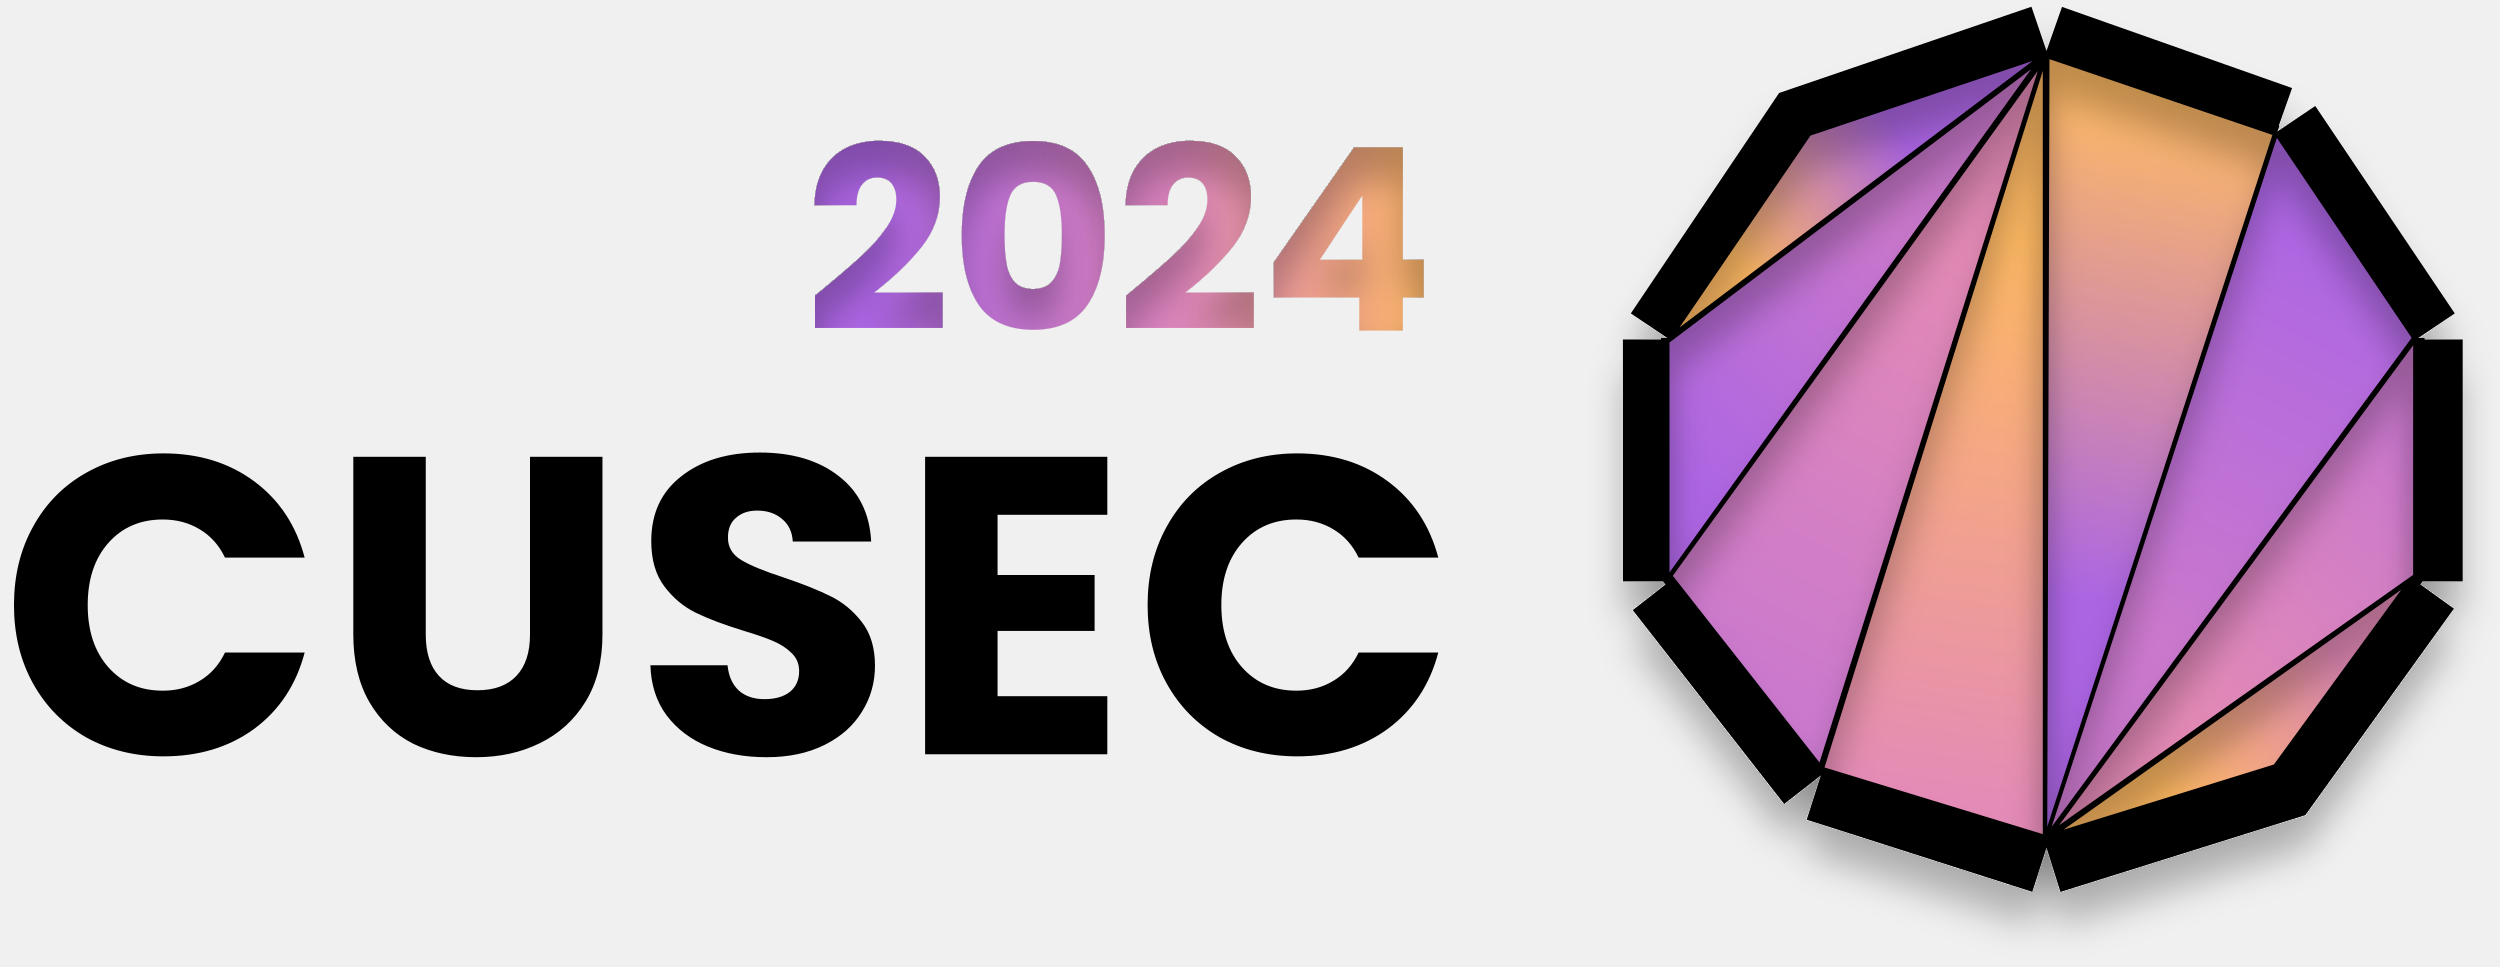
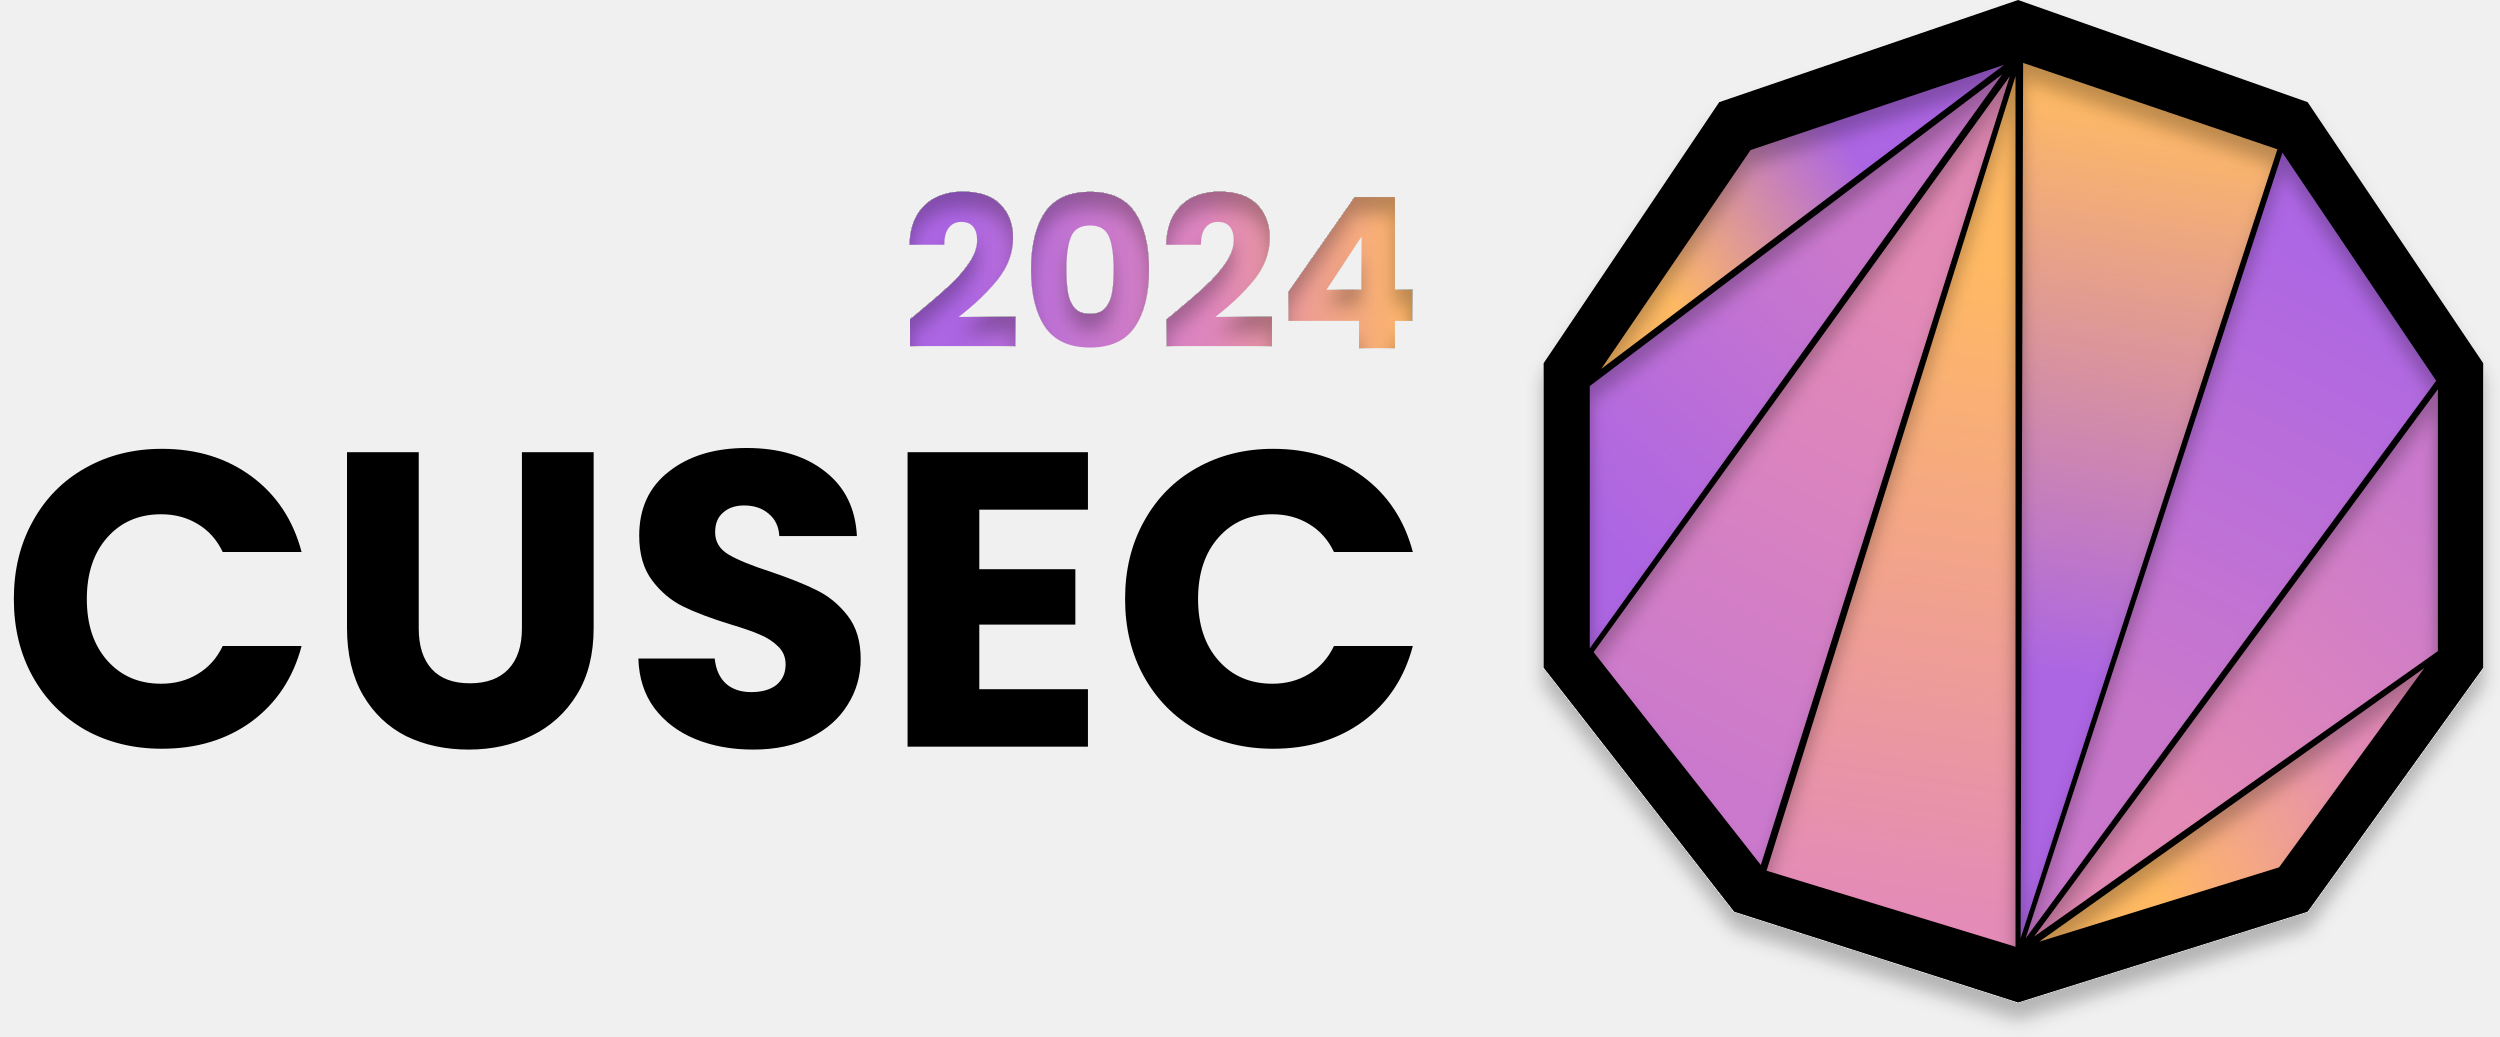
- <svg xmlns="http://www.w3.org/2000/svg" width="295" height="114" viewBox="0 0 295 114" fill="none">
-   <path d="M1.65 71.4C1.65 67.933 2.4 64.85 3.9 62.15C5.4 59.417 7.483 57.3 10.15 55.8C12.85 54.267 15.9 53.5 19.3 53.5C23.467 53.5 27.033 54.6 30 56.8C32.967 59 34.95 62 35.95 65.8H26.55C25.85 64.333 24.85 63.217 23.55 62.45C22.283 61.683 20.833 61.3 19.2 61.3C16.567 61.3 14.433 62.217 12.8 64.05C11.167 65.883 10.35 68.333 10.35 71.4C10.35 74.467 11.167 76.917 12.8 78.75C14.433 80.583 16.567 81.5 19.2 81.5C20.833 81.5 22.283 81.117 23.55 80.35C24.85 79.583 25.85 78.467 26.55 77H35.95C34.95 80.8 32.967 83.8 30 86C27.033 88.167 23.467 89.25 19.3 89.25C15.9 89.25 12.85 88.5 10.15 87C7.483 85.467 5.4 83.35 3.9 80.65C2.4 77.95 1.65 74.867 1.65 71.4ZM50.24 53.9V74.9C50.24 77 50.757 78.617 51.79 79.75C52.823 80.883 54.34 81.45 56.34 81.45C58.34 81.45 59.873 80.883 60.94 79.75C62.007 78.617 62.54 77 62.54 74.9V53.9H71.09V74.85C71.09 77.983 70.423 80.633 69.09 82.8C67.757 84.967 65.957 86.6 63.69 87.7C61.457 88.8 58.957 89.35 56.19 89.35C53.423 89.35 50.94 88.817 48.74 87.75C46.573 86.65 44.857 85.017 43.59 82.85C42.323 80.65 41.69 77.983 41.69 74.85V53.9H50.24ZM90.448 89.35C87.881 89.35 85.581 88.933 83.548 88.1C81.514 87.267 79.881 86.033 78.648 84.4C77.448 82.767 76.814 80.8 76.748 78.5H85.848C85.981 79.8 86.431 80.8 87.198 81.5C87.964 82.167 88.964 82.5 90.198 82.5C91.464 82.5 92.464 82.217 93.198 81.65C93.931 81.05 94.298 80.233 94.298 79.2C94.298 78.333 93.998 77.617 93.398 77.05C92.831 76.483 92.114 76.017 91.248 75.65C90.414 75.283 89.214 74.867 87.648 74.4C85.381 73.7 83.531 73 82.098 72.3C80.664 71.6 79.431 70.567 78.398 69.2C77.364 67.833 76.848 66.05 76.848 63.85C76.848 60.583 78.031 58.033 80.398 56.2C82.764 54.333 85.848 53.4 89.648 53.4C93.514 53.4 96.631 54.333 98.998 56.2C101.364 58.033 102.631 60.6 102.798 63.9H93.548C93.481 62.767 93.064 61.883 92.298 61.25C91.531 60.583 90.548 60.25 89.348 60.25C88.314 60.25 87.481 60.533 86.848 61.1C86.214 61.633 85.898 62.417 85.898 63.45C85.898 64.583 86.431 65.467 87.498 66.1C88.564 66.733 90.231 67.417 92.498 68.15C94.764 68.917 96.598 69.65 97.998 70.35C99.431 71.05 100.664 72.067 101.698 73.4C102.731 74.733 103.248 76.45 103.248 78.55C103.248 80.55 102.731 82.367 101.698 84C100.698 85.633 99.231 86.933 97.298 87.9C95.364 88.867 93.081 89.35 90.448 89.35ZM117.713 60.75V67.85H129.163V74.45H117.713V82.15H130.663V89H109.163V53.9H130.663V60.75H117.713ZM135.418 71.4C135.418 67.933 136.168 64.85 137.668 62.15C139.168 59.417 141.252 57.3 143.918 55.8C146.618 54.267 149.668 53.5 153.068 53.5C157.235 53.5 160.802 54.6 163.768 56.8C166.735 59 168.718 62 169.718 65.8H160.318C159.618 64.333 158.618 63.217 157.318 62.45C156.052 61.683 154.602 61.3 152.968 61.3C150.335 61.3 148.202 62.217 146.568 64.05C144.935 65.883 144.118 68.333 144.118 71.4C144.118 74.467 144.935 76.917 146.568 78.75C148.202 80.583 150.335 81.5 152.968 81.5C154.602 81.5 156.052 81.117 157.318 80.35C158.618 79.583 159.618 78.467 160.318 77H169.718C168.718 80.8 166.735 83.8 163.768 86C160.802 88.167 157.235 89.25 153.068 89.25C149.668 89.25 146.618 88.5 143.918 87C141.252 85.467 139.168 83.35 137.668 80.65C136.168 77.95 135.418 74.867 135.418 71.4Z" fill="black" />
-   <g filter="url(#filter0_i_2080_250)">
-     <path d="M96.17 34.89C96.85 34.35 97.16 34.1 97.1 34.14C99.06 32.52 100.6 31.19 101.72 30.15C102.86 29.11 103.82 28.02 104.6 26.88C105.38 25.74 105.77 24.63 105.77 23.55C105.77 22.73 105.58 22.09 105.2 21.63C104.82 21.17 104.25 20.94 103.49 20.94C102.73 20.94 102.13 21.23 101.69 21.81C101.27 22.37 101.06 23.17 101.06 24.21H96.11C96.15 22.51 96.51 21.09 97.19 19.95C97.89 18.81 98.8 17.97 99.92 17.43C101.06 16.89 102.32 16.62 103.7 16.62C106.08 16.62 107.87 17.23 109.07 18.45C110.29 19.67 110.9 21.26 110.9 23.22C110.9 25.36 110.17 27.35 108.71 29.19C107.25 31.01 105.39 32.79 103.13 34.53H111.23V38.7H96.17V34.89ZM113.489 27.75C113.489 24.31 114.149 21.6 115.469 19.62C116.809 17.64 118.959 16.65 121.919 16.65C124.879 16.65 127.019 17.64 128.339 19.62C129.679 21.6 130.349 24.31 130.349 27.75C130.349 31.23 129.679 33.96 128.339 35.94C127.019 37.92 124.879 38.91 121.919 38.91C118.959 38.91 116.809 37.92 115.469 35.94C114.149 33.96 113.489 31.23 113.489 27.75ZM125.309 27.75C125.309 25.73 125.089 24.18 124.649 23.1C124.209 22 123.299 21.45 121.919 21.45C120.539 21.45 119.629 22 119.189 23.1C118.749 24.18 118.529 25.73 118.529 27.75C118.529 29.11 118.609 30.24 118.769 31.14C118.929 32.02 119.249 32.74 119.729 33.3C120.229 33.84 120.959 34.11 121.919 34.11C122.879 34.11 123.599 33.84 124.079 33.3C124.579 32.74 124.909 32.02 125.069 31.14C125.229 30.24 125.309 29.11 125.309 27.75ZM132.879 34.89C133.559 34.35 133.869 34.1 133.809 34.14C135.769 32.52 137.309 31.19 138.429 30.15C139.569 29.11 140.529 28.02 141.309 26.88C142.089 25.74 142.479 24.63 142.479 23.55C142.479 22.73 142.289 22.09 141.909 21.63C141.529 21.17 140.959 20.94 140.199 20.94C139.439 20.94 138.839 21.23 138.399 21.81C137.979 22.37 137.769 23.17 137.769 24.21H132.819C132.859 22.51 133.219 21.09 133.899 19.95C134.599 18.81 135.509 17.97 136.629 17.43C137.769 16.89 139.029 16.62 140.409 16.62C142.789 16.62 144.579 17.23 145.779 18.45C146.999 19.67 147.609 21.26 147.609 23.22C147.609 25.36 146.879 27.35 145.419 29.19C143.959 31.01 142.099 32.79 139.839 34.53H147.939V38.7H132.879V34.89ZM150.318 35.1V30.96L159.798 17.4H165.528V30.66H167.988V35.1H165.528V39H160.398V35.1H150.318ZM160.758 23.04L155.718 30.66H160.758V23.04Z" fill="url(#paint0_linear_2080_250)" />
+ <svg xmlns="http://www.w3.org/2000/svg" width="596" height="247" viewBox="0 0 596 247" fill="none">
+   <path d="M3.3 142.8C3.3 135.867 4.8 129.7 7.8 124.3C10.8 118.833 14.967 114.6 20.3 111.6C25.7 108.533 31.8 107 38.6 107C46.933 107 54.067 109.2 60 113.6C65.933 118 69.9 124 71.9 131.6H53.1C51.7 128.667 49.7 126.433 47.1 124.9C44.567 123.367 41.667 122.6 38.4 122.6C33.133 122.6 28.867 124.433 25.6 128.1C22.333 131.767 20.7 136.667 20.7 142.8C20.7 148.933 22.333 153.833 25.6 157.5C28.867 161.167 33.133 163 38.4 163C41.667 163 44.567 162.233 47.1 160.7C49.7 159.167 51.7 156.933 53.1 154H71.9C69.9 161.6 65.933 167.6 60 172C54.067 176.333 46.933 178.5 38.6 178.5C31.8 178.5 25.7 177 20.3 174C14.967 170.933 10.8 166.7 7.8 161.3C4.8 155.9 3.3 149.733 3.3 142.8ZM99.826 107.8V149.8C99.826 154 100.859 157.233 102.926 159.5C104.993 161.767 108.026 162.9 112.026 162.9C116.026 162.9 119.093 161.767 121.226 159.5C123.359 157.233 124.426 154 124.426 149.8V107.8H141.526V149.7C141.526 155.967 140.193 161.267 137.526 165.6C134.859 169.933 131.259 173.2 126.726 175.4C122.259 177.6 117.259 178.7 111.726 178.7C106.193 178.7 101.226 177.633 96.826 175.5C92.493 173.3 89.059 170.033 86.526 165.7C83.993 161.3 82.726 155.967 82.726 149.7V107.8H99.826ZM179.588 178.7C174.454 178.7 169.854 177.867 165.788 176.2C161.721 174.533 158.454 172.067 155.988 168.8C153.588 165.533 152.321 161.6 152.188 157H170.388C170.654 159.6 171.554 161.6 173.088 163C174.621 164.333 176.621 165 179.088 165C181.621 165 183.621 164.433 185.088 163.3C186.554 162.1 187.288 160.467 187.288 158.4C187.288 156.667 186.688 155.233 185.488 154.1C184.354 152.967 182.921 152.033 181.188 151.3C179.521 150.567 177.121 149.733 173.988 148.8C169.454 147.4 165.754 146 162.888 144.6C160.021 143.2 157.554 141.133 155.488 138.4C153.421 135.667 152.388 132.1 152.388 127.7C152.388 121.167 154.754 116.067 159.488 112.4C164.221 108.667 170.388 106.8 177.988 106.8C185.721 106.8 191.954 108.667 196.688 112.4C201.421 116.067 203.954 121.2 204.288 127.8H185.788C185.654 125.533 184.821 123.767 183.288 122.5C181.754 121.167 179.788 120.5 177.388 120.5C175.321 120.5 173.654 121.067 172.388 122.2C171.121 123.267 170.488 124.833 170.488 126.9C170.488 129.167 171.554 130.933 173.688 132.2C175.821 133.467 179.154 134.833 183.688 136.3C188.221 137.833 191.888 139.3 194.688 140.7C197.554 142.1 200.021 144.133 202.088 146.8C204.154 149.467 205.188 152.9 205.188 157.1C205.188 161.1 204.154 164.733 202.088 168C200.088 171.267 197.154 173.867 193.288 175.8C189.421 177.733 184.854 178.7 179.588 178.7ZM233.465 121.5V135.7H256.365V148.9H233.465V164.3H259.365V178H216.365V107.8H259.365V121.5H233.465ZM268.221 142.8C268.221 135.867 269.721 129.7 272.721 124.3C275.721 118.833 279.887 114.6 285.221 111.6C290.621 108.533 296.721 107 303.521 107C311.854 107 318.987 109.2 324.921 113.6C330.854 118 334.821 124 336.821 131.6H318.021C316.621 128.667 314.621 126.433 312.021 124.9C309.487 123.367 306.587 122.6 303.321 122.6C298.054 122.6 293.787 124.433 290.521 128.1C287.254 131.767 285.621 136.667 285.621 142.8C285.621 148.933 287.254 153.833 290.521 157.5C293.787 161.167 298.054 163 303.321 163C306.587 163 309.487 162.233 312.021 160.7C314.621 159.167 316.621 156.933 318.021 154H336.821C334.821 161.6 330.854 167.6 324.921 172C318.987 176.333 311.854 178.5 303.521 178.5C296.721 178.5 290.621 177 285.221 174C279.887 170.933 275.721 166.7 272.721 161.3C269.721 155.9 268.221 149.733 268.221 142.8Z" fill="black" />
+   <g filter="url(#filter0_i_496_562)">
+     <path d="M216.95 76.15C218.083 75.25 218.6 74.833 218.5 74.9C221.767 72.2 224.333 69.983 226.2 68.25C228.1 66.517 229.7 64.7 231 62.8C232.3 60.9 232.95 59.05 232.95 57.25C232.95 55.883 232.633 54.817 232 54.05C231.367 53.283 230.417 52.9 229.15 52.9C227.883 52.9 226.883 53.383 226.15 54.35C225.45 55.283 225.1 56.617 225.1 58.35H216.85C216.917 55.517 217.517 53.15 218.65 51.25C219.817 49.35 221.333 47.95 223.2 47.05C225.1 46.15 227.2 45.7 229.5 45.7C233.467 45.7 236.45 46.717 238.45 48.75C240.483 50.783 241.5 53.433 241.5 56.7C241.5 60.267 240.283 63.583 237.85 66.65C235.417 69.683 232.317 72.65 228.55 75.55H242.05V82.5H216.95V76.15ZM245.814 64.25C245.814 58.517 246.914 54 249.114 50.7C251.348 47.4 254.931 45.75 259.864 45.75C264.798 45.75 268.364 47.4 270.564 50.7C272.798 54 273.914 58.517 273.914 64.25C273.914 70.05 272.798 74.6 270.564 77.9C268.364 81.2 264.798 82.85 259.864 82.85C254.931 82.85 251.348 81.2 249.114 77.9C246.914 74.6 245.814 70.05 245.814 64.25ZM265.514 64.25C265.514 60.883 265.148 58.3 264.414 56.5C263.681 54.667 262.164 53.75 259.864 53.75C257.564 53.75 256.048 54.667 255.314 56.5C254.581 58.3 254.214 60.883 254.214 64.25C254.214 66.517 254.348 68.4 254.614 69.9C254.881 71.367 255.414 72.567 256.214 73.5C257.048 74.4 258.264 74.85 259.864 74.85C261.464 74.85 262.664 74.4 263.464 73.5C264.298 72.567 264.848 71.367 265.114 69.9C265.381 68.4 265.514 66.517 265.514 64.25ZM278.132 76.15C279.265 75.25 279.782 74.833 279.682 74.9C282.948 72.2 285.515 69.983 287.382 68.25C289.282 66.517 290.882 64.7 292.182 62.8C293.482 60.9 294.132 59.05 294.132 57.25C294.132 55.883 293.815 54.817 293.182 54.05C292.548 53.283 291.598 52.9 290.332 52.9C289.065 52.9 288.065 53.383 287.332 54.35C286.632 55.283 286.282 56.617 286.282 58.35H278.032C278.098 55.517 278.698 53.15 279.832 51.25C280.998 49.35 282.515 47.95 284.382 47.05C286.282 46.15 288.382 45.7 290.682 45.7C294.648 45.7 297.632 46.717 299.632 48.75C301.665 50.783 302.682 53.433 302.682 56.7C302.682 60.267 301.465 63.583 299.032 66.65C296.598 69.683 293.498 72.65 289.732 75.55H303.232V82.5H278.132V76.15ZM307.196 76.5V69.6L322.996 47H332.546V69.1H336.646V76.5H332.546V83H323.996V76.5H307.196ZM324.596 56.4L316.196 69.1H324.596V56.4Z" fill="url(#paint0_linear_496_562)" />
  </g>
-   <g filter="url(#filter1_d_2080_250)">
-     <path d="M241.488 100L214.865 91.487L197 68.608V40.053L213.464 15.577L241.488 6L268.636 15.577L285.1 40.053V68.608L268.636 91.487L241.488 100Z" fill="white" />
-     <path d="M241.488 6V100M241.488 6L214.865 91.487M241.488 6L197 68.608M241.488 6L197 40.053M241.488 6L213.464 15.577L197 40.053M241.488 6L268.636 15.577M241.488 100L214.865 91.487M241.488 100L268.636 91.487L285.1 68.608M241.488 100L285.1 68.608M241.488 100L285.1 40.053M241.488 100L268.636 15.577M214.865 91.487L197 68.608M197 68.608V40.053M285.1 68.608V40.053M285.1 40.053L268.636 15.577" stroke="black" stroke-width="11" />
+   <g filter="url(#filter1_d_496_562)">
+     <path d="M481.113 239L413.423 217.355L368 159.183V86.581L409.861 24.351L481.113 0L550.139 24.351L592 86.581V159.183L550.139 217.355L481.113 239Z" fill="black" />
  </g>
-   <g filter="url(#filter2_d_2080_250)">
-     <path d="M241.488 98.82L214.865 90.449L197 67.953V39.876L213.464 15.81L241.488 6.393L268.636 15.81L285.1 39.876V67.953L268.636 90.449L241.488 98.82Z" fill="white" />
-     <path d="M241.488 6.393V98.82M241.488 6.393L214.865 90.449M241.488 6.393L197 67.953M241.488 6.393L197 39.876M241.488 6.393L213.464 15.81L197 39.876M241.488 6.393L268.636 15.81M241.488 98.82L214.865 90.449M241.488 98.82L268.636 90.449L285.1 67.953M241.488 98.82L285.1 67.953M241.488 98.82L285.1 39.876M241.488 98.82L268.636 15.81M214.865 90.449L197 67.953M197 67.953V39.876M285.1 67.953V39.876M285.1 39.876L268.636 15.81" stroke="black" stroke-width="2" />
+   <g filter="url(#filter2_i_496_562)">
+     <path d="M421.141 207.578L480.5 18.172V225.703L421.141 207.578Z" fill="url(#paint1_linear_496_562)" />
  </g>
-   <g filter="url(#filter3_i_2080_250)">
-     <path d="M215.289 90.561L241.05 8.36V98.427L215.289 90.561Z" fill="url(#paint1_linear_2080_250)" />
+   <g filter="url(#filter3_i_496_562)">
+     <path d="M419.781 206.219L379.906 155.465L479.141 18.172L419.781 206.219Z" fill="url(#paint2_linear_496_562)" />
  </g>
-   <g filter="url(#filter4_i_2080_250)">
-     <path d="M214.699 89.971L197.393 67.944L240.46 8.36L214.699 89.971Z" fill="url(#paint2_linear_2080_250)" />
+   <g filter="url(#filter4_i_496_562)">
+     <path d="M379 154.562V92.031L477.328 17.718L379 154.562Z" fill="url(#paint3_linear_496_562)" />
  </g>
-   <g filter="url(#filter5_i_2080_250)">
-     <path d="M197 67.552V40.414L239.674 8.163L197 67.552Z" fill="url(#paint3_linear_2080_250)" />
+   <g filter="url(#filter5_i_496_562)">
+     <path d="M417.342 35.769L381.719 87.953L477.781 15.453L417.342 35.769Z" fill="url(#paint4_linear_496_562)" />
  </g>
-   <g filter="url(#filter6_i_2080_250)">
-     <path d="M213.64 15.997L198.18 38.644L239.87 7.18L213.64 15.997Z" fill="url(#paint4_linear_2080_250)" />
+   <g filter="url(#filter6_i_496_562)">
+     <path d="M542.931 35.592L481.709 223.689L482.313 15L542.931 35.592Z" fill="url(#paint5_linear_496_562)" />
  </g>
-   <g filter="url(#filter7_i_2080_250)">
-     <path d="M268.145 15.92L241.575 97.553L241.837 6.983L268.145 15.92Z" fill="url(#paint5_linear_2080_250)" />
+   <g filter="url(#filter7_i_496_562)">
+     <path d="M544.139 36.398L580.792 90.772L482.917 223.689L544.139 36.398Z" fill="url(#paint6_linear_496_562)" />
  </g>
-   <g filter="url(#filter8_i_2080_250)">
-     <path d="M268.669 16.27L284.576 39.868L242.099 97.553L268.669 16.27Z" fill="url(#paint6_linear_2080_250)" />
+   <g filter="url(#filter8_i_496_562)">
+     <path d="M581.195 92.786L581.195 155.217L484.931 223.286L581.195 92.786Z" fill="url(#paint7_linear_496_562)" />
  </g>
-   <g filter="url(#filter9_i_2080_250)">
-     <path d="M284.751 40.742L284.751 67.836L242.973 97.378L284.751 40.742Z" fill="url(#paint7_linear_2080_250)" />
-   </g>
-   <g filter="url(#filter10_i_2080_250)">
-     <path d="M268.319 90.211L283.352 69.584L243.497 97.902L268.319 90.211Z" fill="url(#paint8_linear_2080_250)" />
+   <g filter="url(#filter9_i_496_562)">
+     <path d="M543.334 206.772L577.972 159.245L486.139 224.495L543.334 206.772Z" fill="url(#paint8_linear_496_562)" />
  </g>
  <defs>
-     <filter id="filter0_i_2080_250" x="96.11" y="16.62" width="71.878" height="26.38" filterUnits="userSpaceOnUse" color-interpolation-filters="sRGB">
+     <filter id="filter0_i_496_562" x="216.85" y="45.7" width="119.796" height="41.3" filterUnits="userSpaceOnUse" color-interpolation-filters="sRGB">
      <feFlood flood-opacity="0" result="BackgroundImageFix" />
      <feBlend mode="normal" in="SourceGraphic" in2="BackgroundImageFix" result="shape" />
      <feColorMatrix in="SourceAlpha" type="matrix" values="0 0 0 0 0 0 0 0 0 0 0 0 0 0 0 0 0 0 127 0" result="hardAlpha" />
      <feOffset dy="4" />
      <feGaussianBlur stdDeviation="2" />
      <feComposite in2="hardAlpha" operator="arithmetic" k2="-1" k3="1" />
      <feColorMatrix type="matrix" values="0 0 0 0 0 0 0 0 0 0 0 0 0 0 0 0 0 0 0.25 0" />
-       <feBlend mode="normal" in2="shape" result="effect1_innerShadow_2080_250" />
+       <feBlend mode="normal" in2="shape" result="effect1_innerShadow_496_562" />
    </filter>
-     <filter id="filter1_d_2080_250" x="187.5" y="0.178" width="107.1" height="113.591" filterUnits="userSpaceOnUse" color-interpolation-filters="sRGB">
+     <filter id="filter1_d_496_562" x="364" y="0" width="232" height="247" filterUnits="userSpaceOnUse" color-interpolation-filters="sRGB">
      <feFlood flood-opacity="0" result="BackgroundImageFix" />
      <feColorMatrix in="SourceAlpha" type="matrix" values="0 0 0 0 0 0 0 0 0 0 0 0 0 0 0 0 0 0 127 0" result="hardAlpha" />
      <feOffset dy="4" />
      <feGaussianBlur stdDeviation="2" />
      <feComposite in2="hardAlpha" operator="out" />
      <feColorMatrix type="matrix" values="0 0 0 0 0 0 0 0 0 0 0 0 0 0 0 0 0 0 0.25 0" />
-       <feBlend mode="normal" in2="BackgroundImageFix" result="effect1_dropShadow_2080_250" />
-       <feBlend mode="normal" in="SourceGraphic" in2="effect1_dropShadow_2080_250" result="shape" />
+       <feBlend mode="normal" in2="BackgroundImageFix" result="effect1_dropShadow_496_562" />
+       <feBlend mode="normal" in="SourceGraphic" in2="effect1_dropShadow_496_562" result="shape" />
    </filter>
-     <filter id="filter2_d_2080_250" x="192" y="5.337" width="98.1" height="102.531" filterUnits="userSpaceOnUse" color-interpolation-filters="sRGB">
-       <feFlood flood-opacity="0" result="BackgroundImageFix" />
-       <feColorMatrix in="SourceAlpha" type="matrix" values="0 0 0 0 0 0 0 0 0 0 0 0 0 0 0 0 0 0 127 0" result="hardAlpha" />
-       <feOffset dy="4" />
-       <feGaussianBlur stdDeviation="2" />
-       <feComposite in2="hardAlpha" operator="out" />
-       <feColorMatrix type="matrix" values="0 0 0 0 0 0 0 0 0 0 0 0 0 0 0 0 0 0 0.25 0" />
-       <feBlend mode="normal" in2="BackgroundImageFix" result="effect1_dropShadow_2080_250" />
-       <feBlend mode="normal" in="SourceGraphic" in2="effect1_dropShadow_2080_250" result="shape" />
-     </filter>
-     <filter id="filter3_i_2080_250" x="215.289" y="8.36" width="25.762" height="94.067" filterUnits="userSpaceOnUse" color-interpolation-filters="sRGB">
+     <filter id="filter2_i_496_562" x="421.141" y="18.172" width="59.359" height="211.531" filterUnits="userSpaceOnUse" color-interpolation-filters="sRGB">
      <feFlood flood-opacity="0" result="BackgroundImageFix" />
      <feBlend mode="normal" in="SourceGraphic" in2="BackgroundImageFix" result="shape" />
      <feColorMatrix in="SourceAlpha" type="matrix" values="0 0 0 0 0 0 0 0 0 0 0 0 0 0 0 0 0 0 127 0" result="hardAlpha" />
      <feOffset dy="4" />
      <feGaussianBlur stdDeviation="2" />
      <feComposite in2="hardAlpha" operator="arithmetic" k2="-1" k3="1" />
      <feColorMatrix type="matrix" values="0 0 0 0 0 0 0 0 0 0 0 0 0 0 0 0 0 0 0.25 0" />
-       <feBlend mode="normal" in2="shape" result="effect1_innerShadow_2080_250" />
+       <feBlend mode="normal" in2="shape" result="effect1_innerShadow_496_562" />
    </filter>
-     <filter id="filter4_i_2080_250" x="197.393" y="8.36" width="43.067" height="85.611" filterUnits="userSpaceOnUse" color-interpolation-filters="sRGB">
+     <filter id="filter3_i_496_562" x="379.906" y="18.172" width="99.234" height="192.047" filterUnits="userSpaceOnUse" color-interpolation-filters="sRGB">
      <feFlood flood-opacity="0" result="BackgroundImageFix" />
      <feBlend mode="normal" in="SourceGraphic" in2="BackgroundImageFix" result="shape" />
      <feColorMatrix in="SourceAlpha" type="matrix" values="0 0 0 0 0 0 0 0 0 0 0 0 0 0 0 0 0 0 127 0" result="hardAlpha" />
      <feOffset dy="4" />
      <feGaussianBlur stdDeviation="2" />
      <feComposite in2="hardAlpha" operator="arithmetic" k2="-1" k3="1" />
      <feColorMatrix type="matrix" values="0 0 0 0 0 0 0 0 0 0 0 0 0 0 0 0 0 0 0.25 0" />
-       <feBlend mode="normal" in2="shape" result="effect1_innerShadow_2080_250" />
+       <feBlend mode="normal" in2="shape" result="effect1_innerShadow_496_562" />
    </filter>
-     <filter id="filter5_i_2080_250" x="197" y="8.163" width="42.674" height="63.389" filterUnits="userSpaceOnUse" color-interpolation-filters="sRGB">
+     <filter id="filter4_i_496_562" x="379" y="17.718" width="98.328" height="140.844" filterUnits="userSpaceOnUse" color-interpolation-filters="sRGB">
      <feFlood flood-opacity="0" result="BackgroundImageFix" />
      <feBlend mode="normal" in="SourceGraphic" in2="BackgroundImageFix" result="shape" />
      <feColorMatrix in="SourceAlpha" type="matrix" values="0 0 0 0 0 0 0 0 0 0 0 0 0 0 0 0 0 0 127 0" result="hardAlpha" />
      <feOffset dy="4" />
      <feGaussianBlur stdDeviation="2" />
      <feComposite in2="hardAlpha" operator="arithmetic" k2="-1" k3="1" />
      <feColorMatrix type="matrix" values="0 0 0 0 0 0 0 0 0 0 0 0 0 0 0 0 0 0 0.25 0" />
-       <feBlend mode="normal" in2="shape" result="effect1_innerShadow_2080_250" />
+       <feBlend mode="normal" in2="shape" result="effect1_innerShadow_496_562" />
    </filter>
-     <filter id="filter6_i_2080_250" x="198.18" y="7.18" width="41.69" height="35.464" filterUnits="userSpaceOnUse" color-interpolation-filters="sRGB">
+     <filter id="filter5_i_496_562" x="381.719" y="15.453" width="96.062" height="76.5" filterUnits="userSpaceOnUse" color-interpolation-filters="sRGB">
      <feFlood flood-opacity="0" result="BackgroundImageFix" />
      <feBlend mode="normal" in="SourceGraphic" in2="BackgroundImageFix" result="shape" />
      <feColorMatrix in="SourceAlpha" type="matrix" values="0 0 0 0 0 0 0 0 0 0 0 0 0 0 0 0 0 0 127 0" result="hardAlpha" />
      <feOffset dy="4" />
      <feGaussianBlur stdDeviation="2" />
      <feComposite in2="hardAlpha" operator="arithmetic" k2="-1" k3="1" />
      <feColorMatrix type="matrix" values="0 0 0 0 0 0 0 0 0 0 0 0 0 0 0 0 0 0 0.25 0" />
-       <feBlend mode="normal" in2="shape" result="effect1_innerShadow_2080_250" />
+       <feBlend mode="normal" in2="shape" result="effect1_innerShadow_496_562" />
    </filter>
-     <filter id="filter7_i_2080_250" x="241.575" y="6.983" width="26.57" height="94.57" filterUnits="userSpaceOnUse" color-interpolation-filters="sRGB">
+     <filter id="filter6_i_496_562" x="481.708" y="15" width="61.222" height="212.689" filterUnits="userSpaceOnUse" color-interpolation-filters="sRGB">
      <feFlood flood-opacity="0" result="BackgroundImageFix" />
      <feBlend mode="normal" in="SourceGraphic" in2="BackgroundImageFix" result="shape" />
      <feColorMatrix in="SourceAlpha" type="matrix" values="0 0 0 0 0 0 0 0 0 0 0 0 0 0 0 0 0 0 127 0" result="hardAlpha" />
      <feOffset dy="4" />
      <feGaussianBlur stdDeviation="2" />
      <feComposite in2="hardAlpha" operator="arithmetic" k2="-1" k3="1" />
      <feColorMatrix type="matrix" values="0 0 0 0 0 0 0 0 0 0 0 0 0 0 0 0 0 0 0.25 0" />
-       <feBlend mode="normal" in2="shape" result="effect1_innerShadow_2080_250" />
+       <feBlend mode="normal" in2="shape" result="effect1_innerShadow_496_562" />
    </filter>
-     <filter id="filter8_i_2080_250" x="242.099" y="16.27" width="42.477" height="85.283" filterUnits="userSpaceOnUse" color-interpolation-filters="sRGB">
+     <filter id="filter7_i_496_562" x="482.917" y="36.398" width="97.875" height="191.292" filterUnits="userSpaceOnUse" color-interpolation-filters="sRGB">
      <feFlood flood-opacity="0" result="BackgroundImageFix" />
      <feBlend mode="normal" in="SourceGraphic" in2="BackgroundImageFix" result="shape" />
      <feColorMatrix in="SourceAlpha" type="matrix" values="0 0 0 0 0 0 0 0 0 0 0 0 0 0 0 0 0 0 127 0" result="hardAlpha" />
      <feOffset dy="4" />
      <feGaussianBlur stdDeviation="2" />
      <feComposite in2="hardAlpha" operator="arithmetic" k2="-1" k3="1" />
      <feColorMatrix type="matrix" values="0 0 0 0 0 0 0 0 0 0 0 0 0 0 0 0 0 0 0.25 0" />
-       <feBlend mode="normal" in2="shape" result="effect1_innerShadow_2080_250" />
+       <feBlend mode="normal" in2="shape" result="effect1_innerShadow_496_562" />
    </filter>
-     <filter id="filter9_i_2080_250" x="242.973" y="40.742" width="41.778" height="60.636" filterUnits="userSpaceOnUse" color-interpolation-filters="sRGB">
+     <filter id="filter8_i_496_562" x="484.931" y="92.786" width="96.264" height="134.5" filterUnits="userSpaceOnUse" color-interpolation-filters="sRGB">
      <feFlood flood-opacity="0" result="BackgroundImageFix" />
      <feBlend mode="normal" in="SourceGraphic" in2="BackgroundImageFix" result="shape" />
      <feColorMatrix in="SourceAlpha" type="matrix" values="0 0 0 0 0 0 0 0 0 0 0 0 0 0 0 0 0 0 127 0" result="hardAlpha" />
      <feOffset dy="4" />
      <feGaussianBlur stdDeviation="2" />
      <feComposite in2="hardAlpha" operator="arithmetic" k2="-1" k3="1" />
      <feColorMatrix type="matrix" values="0 0 0 0 0 0 0 0 0 0 0 0 0 0 0 0 0 0 0.25 0" />
-       <feBlend mode="normal" in2="shape" result="effect1_innerShadow_2080_250" />
+       <feBlend mode="normal" in2="shape" result="effect1_innerShadow_496_562" />
    </filter>
-     <filter id="filter10_i_2080_250" x="243.497" y="69.584" width="39.855" height="32.318" filterUnits="userSpaceOnUse" color-interpolation-filters="sRGB">
+     <filter id="filter9_i_496_562" x="486.139" y="159.245" width="91.833" height="69.25" filterUnits="userSpaceOnUse" color-interpolation-filters="sRGB">
      <feFlood flood-opacity="0" result="BackgroundImageFix" />
      <feBlend mode="normal" in="SourceGraphic" in2="BackgroundImageFix" result="shape" />
      <feColorMatrix in="SourceAlpha" type="matrix" values="0 0 0 0 0 0 0 0 0 0 0 0 0 0 0 0 0 0 127 0" result="hardAlpha" />
      <feOffset dy="4" />
      <feGaussianBlur stdDeviation="2" />
      <feComposite in2="hardAlpha" operator="arithmetic" k2="-1" k3="1" />
      <feColorMatrix type="matrix" values="0 0 0 0 0 0 0 0 0 0 0 0 0 0 0 0 0 0 0.25 0" />
-       <feBlend mode="normal" in2="shape" result="effect1_innerShadow_2080_250" />
+       <feBlend mode="normal" in2="shape" result="effect1_innerShadow_496_562" />
    </filter>
-     <linearGradient id="paint0_linear_2080_250" x1="102.955" y1="28.5" x2="170" y2="28.5" gradientUnits="userSpaceOnUse">
+     <linearGradient id="paint0_linear_496_562" x1="228.152" y1="65.5" x2="339" y2="65.5" gradientUnits="userSpaceOnUse">
      <stop stop-color="#AC65E3" />
      <stop offset="0.545" stop-color="#DF86BC" />
      <stop offset="1" stop-color="#FFB963" />
    </linearGradient>
-     <linearGradient id="paint1_linear_2080_250" x1="240.876" y1="9.538" x2="227.924" y2="94.052" gradientUnits="userSpaceOnUse">
+     <linearGradient id="paint1_linear_496_562" x1="480.099" y1="20.887" x2="450.254" y2="215.622" gradientUnits="userSpaceOnUse">
      <stop offset="0.219" stop-color="#FFB963" />
      <stop offset="1" stop-color="#E48BB7" />
    </linearGradient>
-     <linearGradient id="paint2_linear_2080_250" x1="240.657" y1="7.573" x2="204.37" y2="77.827" gradientUnits="userSpaceOnUse">
+     <linearGradient id="paint2_linear_496_562" x1="479.594" y1="16.359" x2="395.981" y2="178.238" gradientUnits="userSpaceOnUse">
      <stop offset="0.318" stop-color="#E38AB6" />
      <stop offset="1" stop-color="#CB79CD" />
    </linearGradient>
-     <linearGradient id="paint3_linear_2080_250" x1="240.088" y1="7.748" x2="197.109" y2="54.855" gradientUnits="userSpaceOnUse">
+     <linearGradient id="paint3_linear_496_562" x1="478.282" y1="16.762" x2="379.252" y2="125.306" gradientUnits="userSpaceOnUse">
      <stop offset="0.396" stop-color="#CA78CC" />
      <stop offset="1" stop-color="#AD65E3" />
    </linearGradient>
-     <linearGradient id="paint4_linear_2080_250" x1="239.87" y1="7.18" x2="204.18" y2="29.288" gradientUnits="userSpaceOnUse">
+     <linearGradient id="paint4_linear_496_562" x1="477.781" y1="15.453" x2="395.545" y2="66.395" gradientUnits="userSpaceOnUse">
      <stop offset="0.427" stop-color="#AC65E3" />
      <stop offset="1" stop-color="#FFBA64" />
    </linearGradient>
-     <linearGradient id="paint5_linear_2080_250" x1="241.05" y1="97.553" x2="254.685" y2="11.026" gradientUnits="userSpaceOnUse">
+     <linearGradient id="paint5_linear_496_562" x1="480.5" y1="223.689" x2="511.917" y2="24.314" gradientUnits="userSpaceOnUse">
      <stop offset="0.312" stop-color="#AC65E3" />
      <stop offset="1" stop-color="#FFBA64" />
    </linearGradient>
-     <linearGradient id="paint6_linear_2080_250" x1="242.099" y1="97.902" x2="276.885" y2="28.156" gradientUnits="userSpaceOnUse">
+     <linearGradient id="paint6_linear_496_562" x1="482.917" y1="224.495" x2="563.069" y2="63.786" gradientUnits="userSpaceOnUse">
      <stop offset="0.344" stop-color="#CA78CC" />
      <stop offset="1" stop-color="#AD66E4" />
    </linearGradient>
-     <linearGradient id="paint7_linear_2080_250" x1="242.798" y1="97.553" x2="284.751" y2="53.852" gradientUnits="userSpaceOnUse">
+     <linearGradient id="paint7_linear_496_562" x1="484.528" y1="223.689" x2="581.195" y2="122.995" gradientUnits="userSpaceOnUse">
      <stop offset="0.344" stop-color="#E38AB6" />
      <stop offset="1" stop-color="#CB79CD" />
    </linearGradient>
-     <linearGradient id="paint8_linear_2080_250" x1="243.497" y1="98.252" x2="276.71" y2="79.024" gradientUnits="userSpaceOnUse">
+     <linearGradient id="paint8_linear_496_562" x1="486.139" y1="225.3" x2="562.667" y2="180.995" gradientUnits="userSpaceOnUse">
      <stop offset="0.344" stop-color="#FFB963" />
      <stop offset="1" stop-color="#E48BB7" />
    </linearGradient>
  </defs>
</svg>
